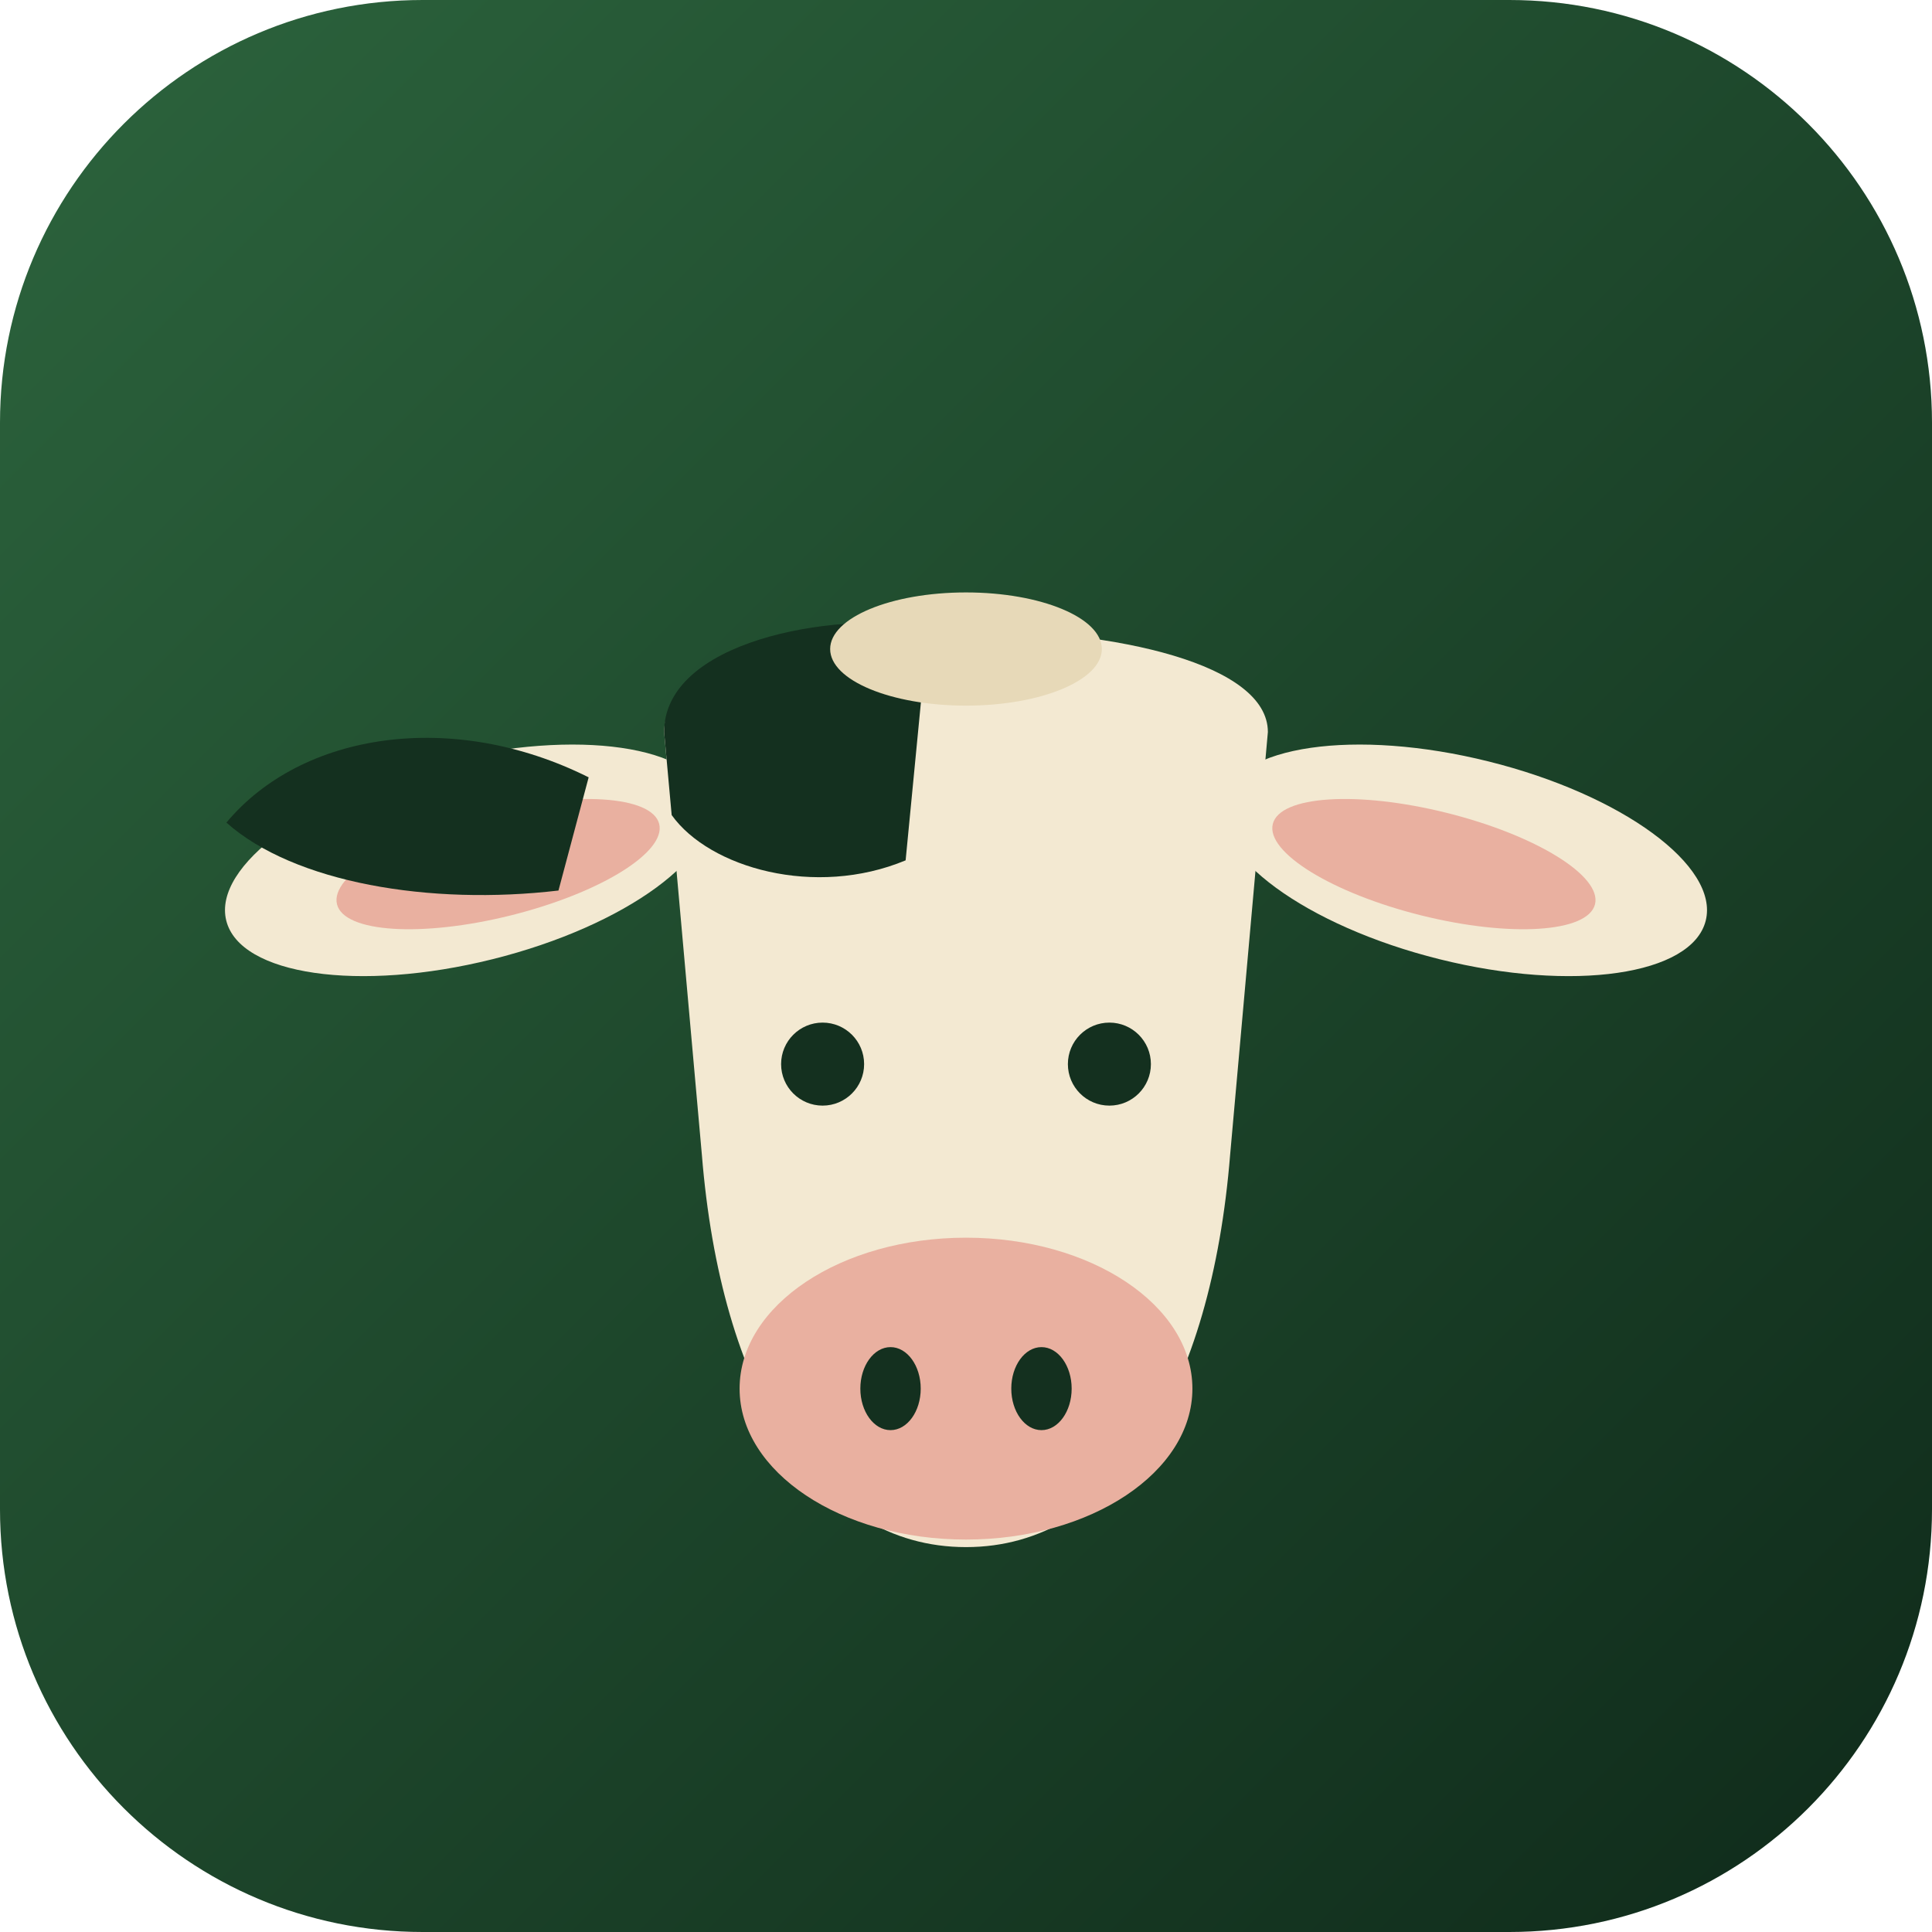
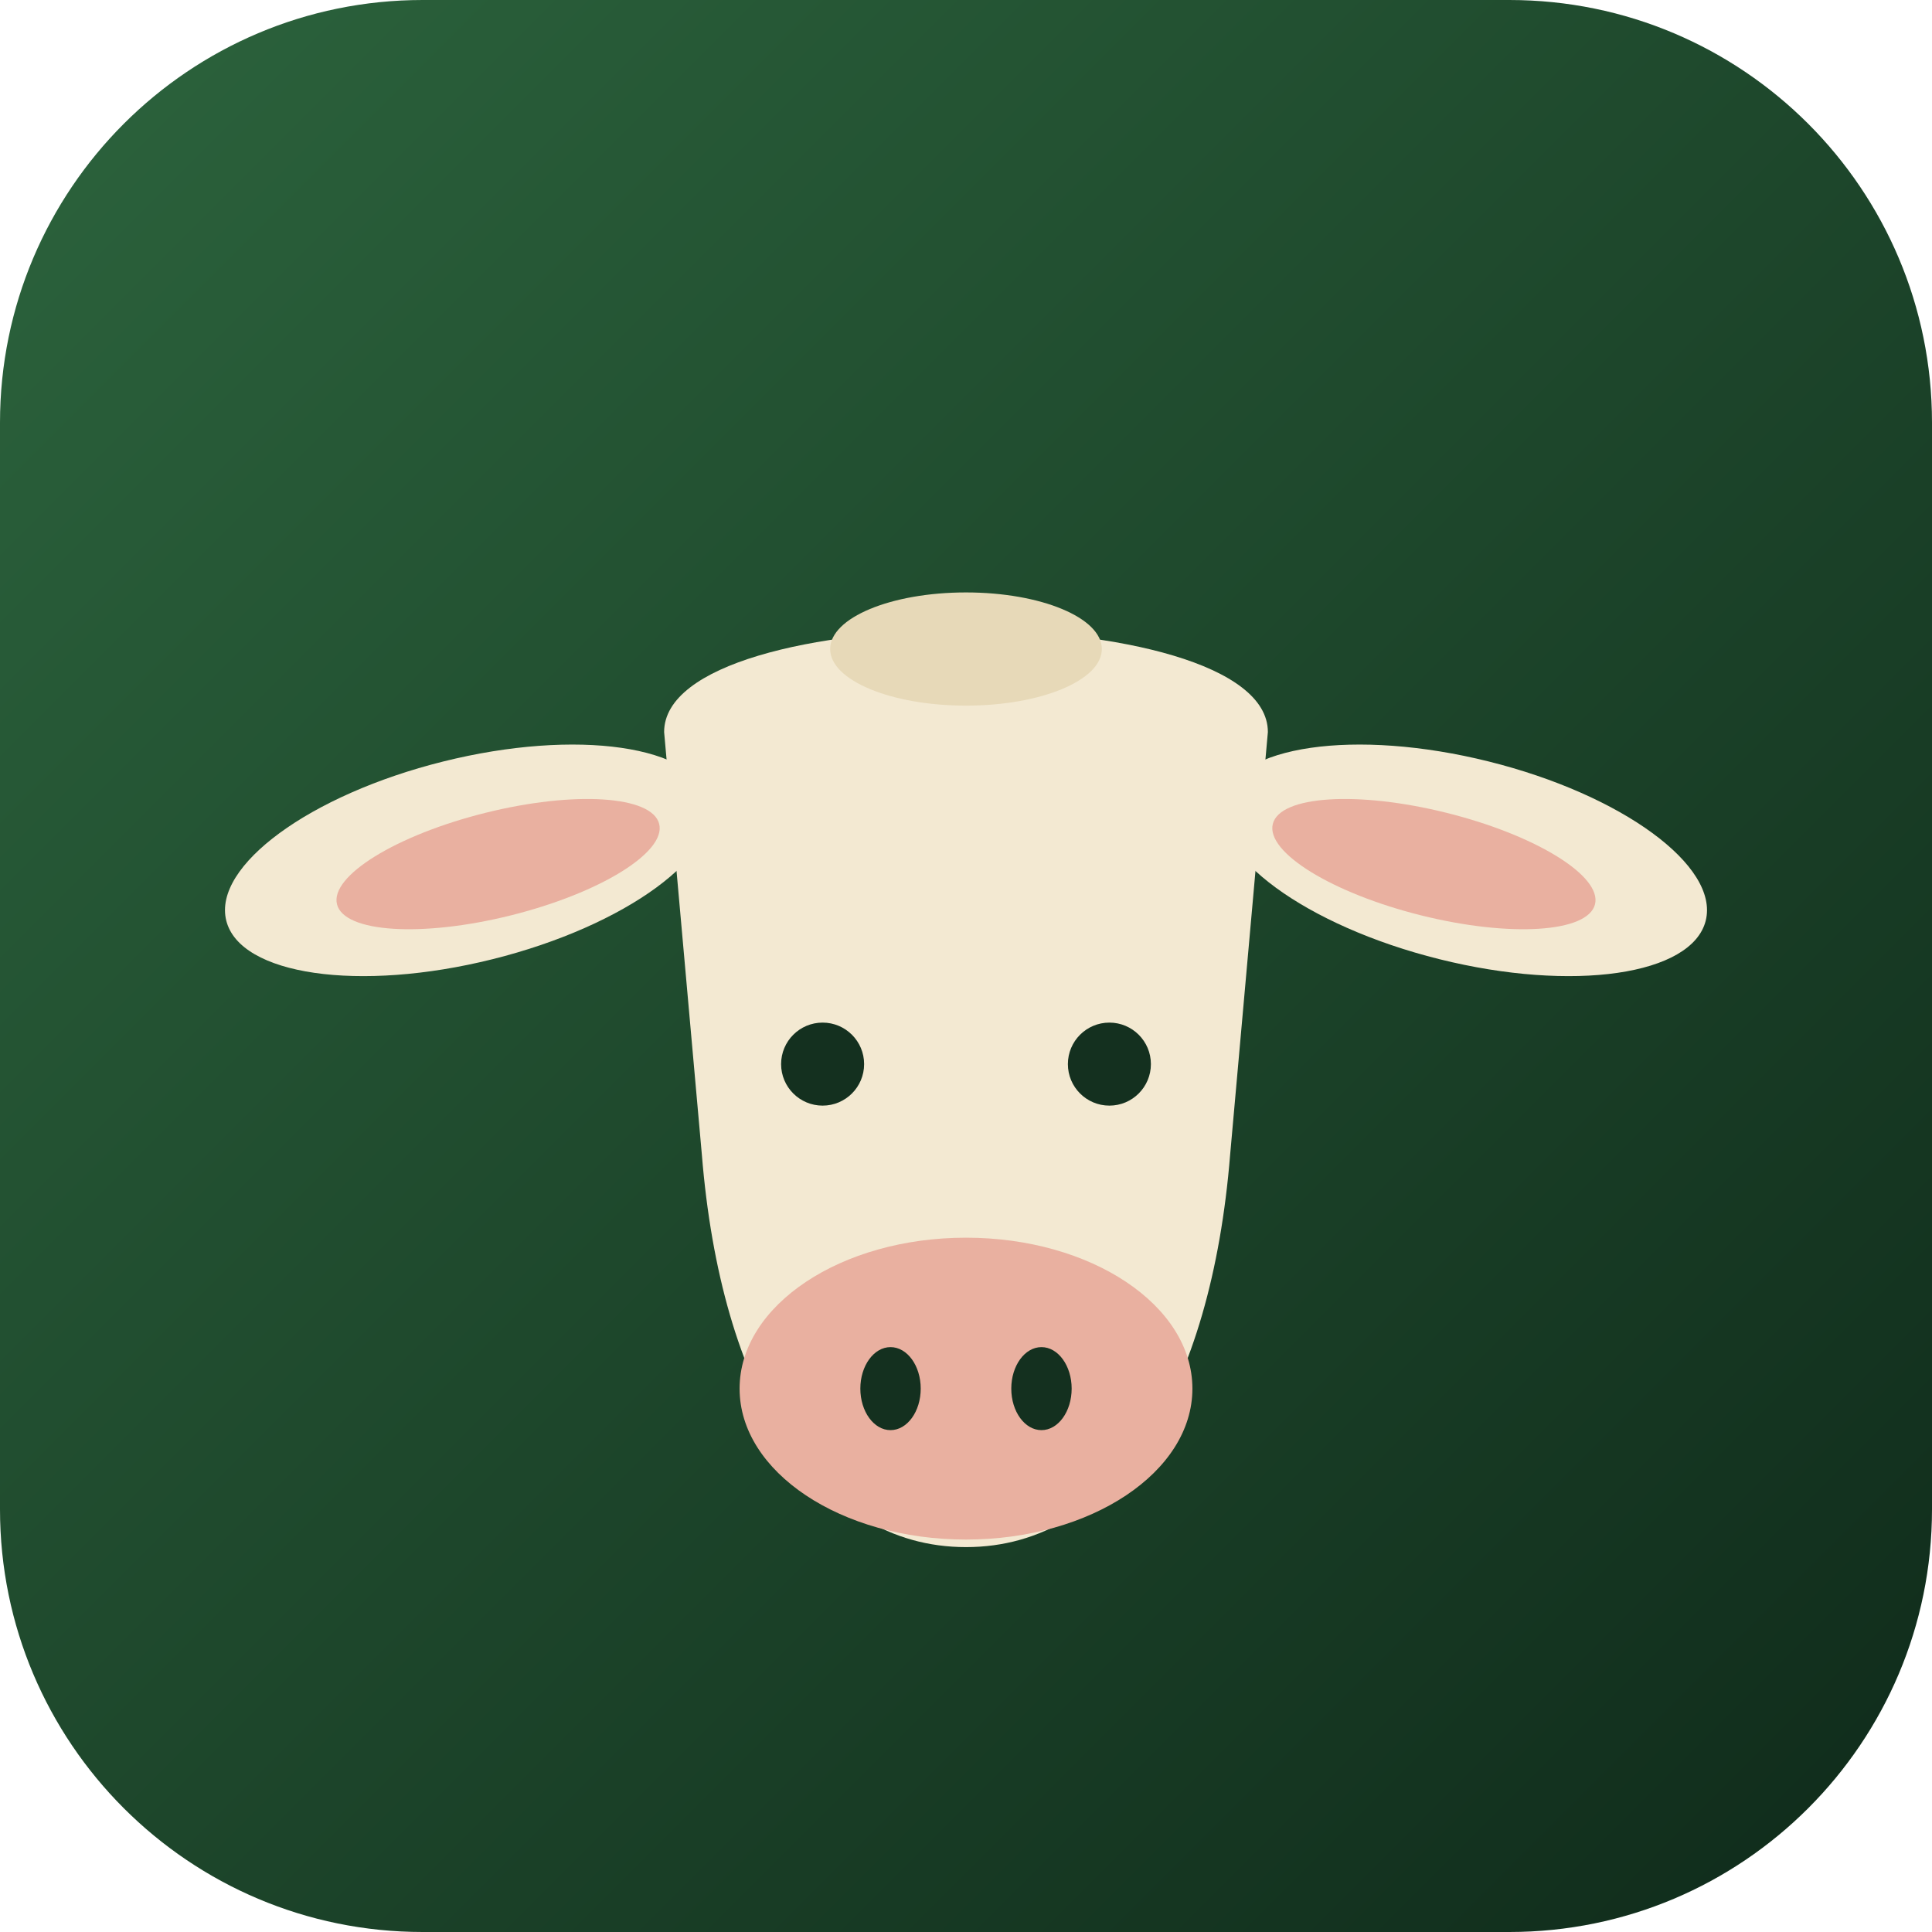
<svg xmlns="http://www.w3.org/2000/svg" viewBox="0 0 512 512">
  <defs>
    <linearGradient id="g" x1="0" y1="0" x2="1" y2="1">
      <stop offset="0" stop-color="#2c643d" />
      <stop offset="1" stop-color="#0f2a1a" />
    </linearGradient>
  </defs>
  <rect width="512" height="512" rx="112" fill="url(#g)" />
  <g transform="translate(256 274) scale(1) translate(-256 -282)">
    <ellipse cx="124" cy="236" rx="66" ry="27" transform="rotate(-14 124 236)" fill="#f3e9d2" />
    <ellipse cx="388" cy="236" rx="66" ry="27" transform="rotate(14 388 236)" fill="#f3e9d2" />
    <ellipse cx="132" cy="237" rx="44" ry="14" transform="rotate(-14 132 237)" fill="#e9b0a0" />
    <ellipse cx="380" cy="237" rx="44" ry="14" transform="rotate(14 380 237)" fill="#e9b0a0" />
-     <path d="M60 226c20-24 60-30 96-12l-8 30c-34 4-70-2-88-18z" fill="#14301f" />
    <path d="M176 202c0-36 160-36 160 0l-10 112c-5 62-30 104-70 104s-65-42-70-104z" fill="#f3e9d2" />
-     <path d="M176 202c0-24 44-32 70-28l-6 62c-24 10-52 2-62-12z" fill="#14301f" />
    <ellipse cx="256" cy="180" rx="36" ry="15" fill="#e7d9b8" />
    <circle cx="218" cy="290" r="11" fill="#14301f" />
    <circle cx="294" cy="290" r="11" fill="#14301f" />
    <ellipse cx="256" cy="376" rx="60" ry="40" fill="#e9b0a0" />
    <ellipse cx="236" cy="376" rx="8" ry="11" fill="#14301f" />
    <ellipse cx="276" cy="376" rx="8" ry="11" fill="#14301f" />
  </g>
</svg>
